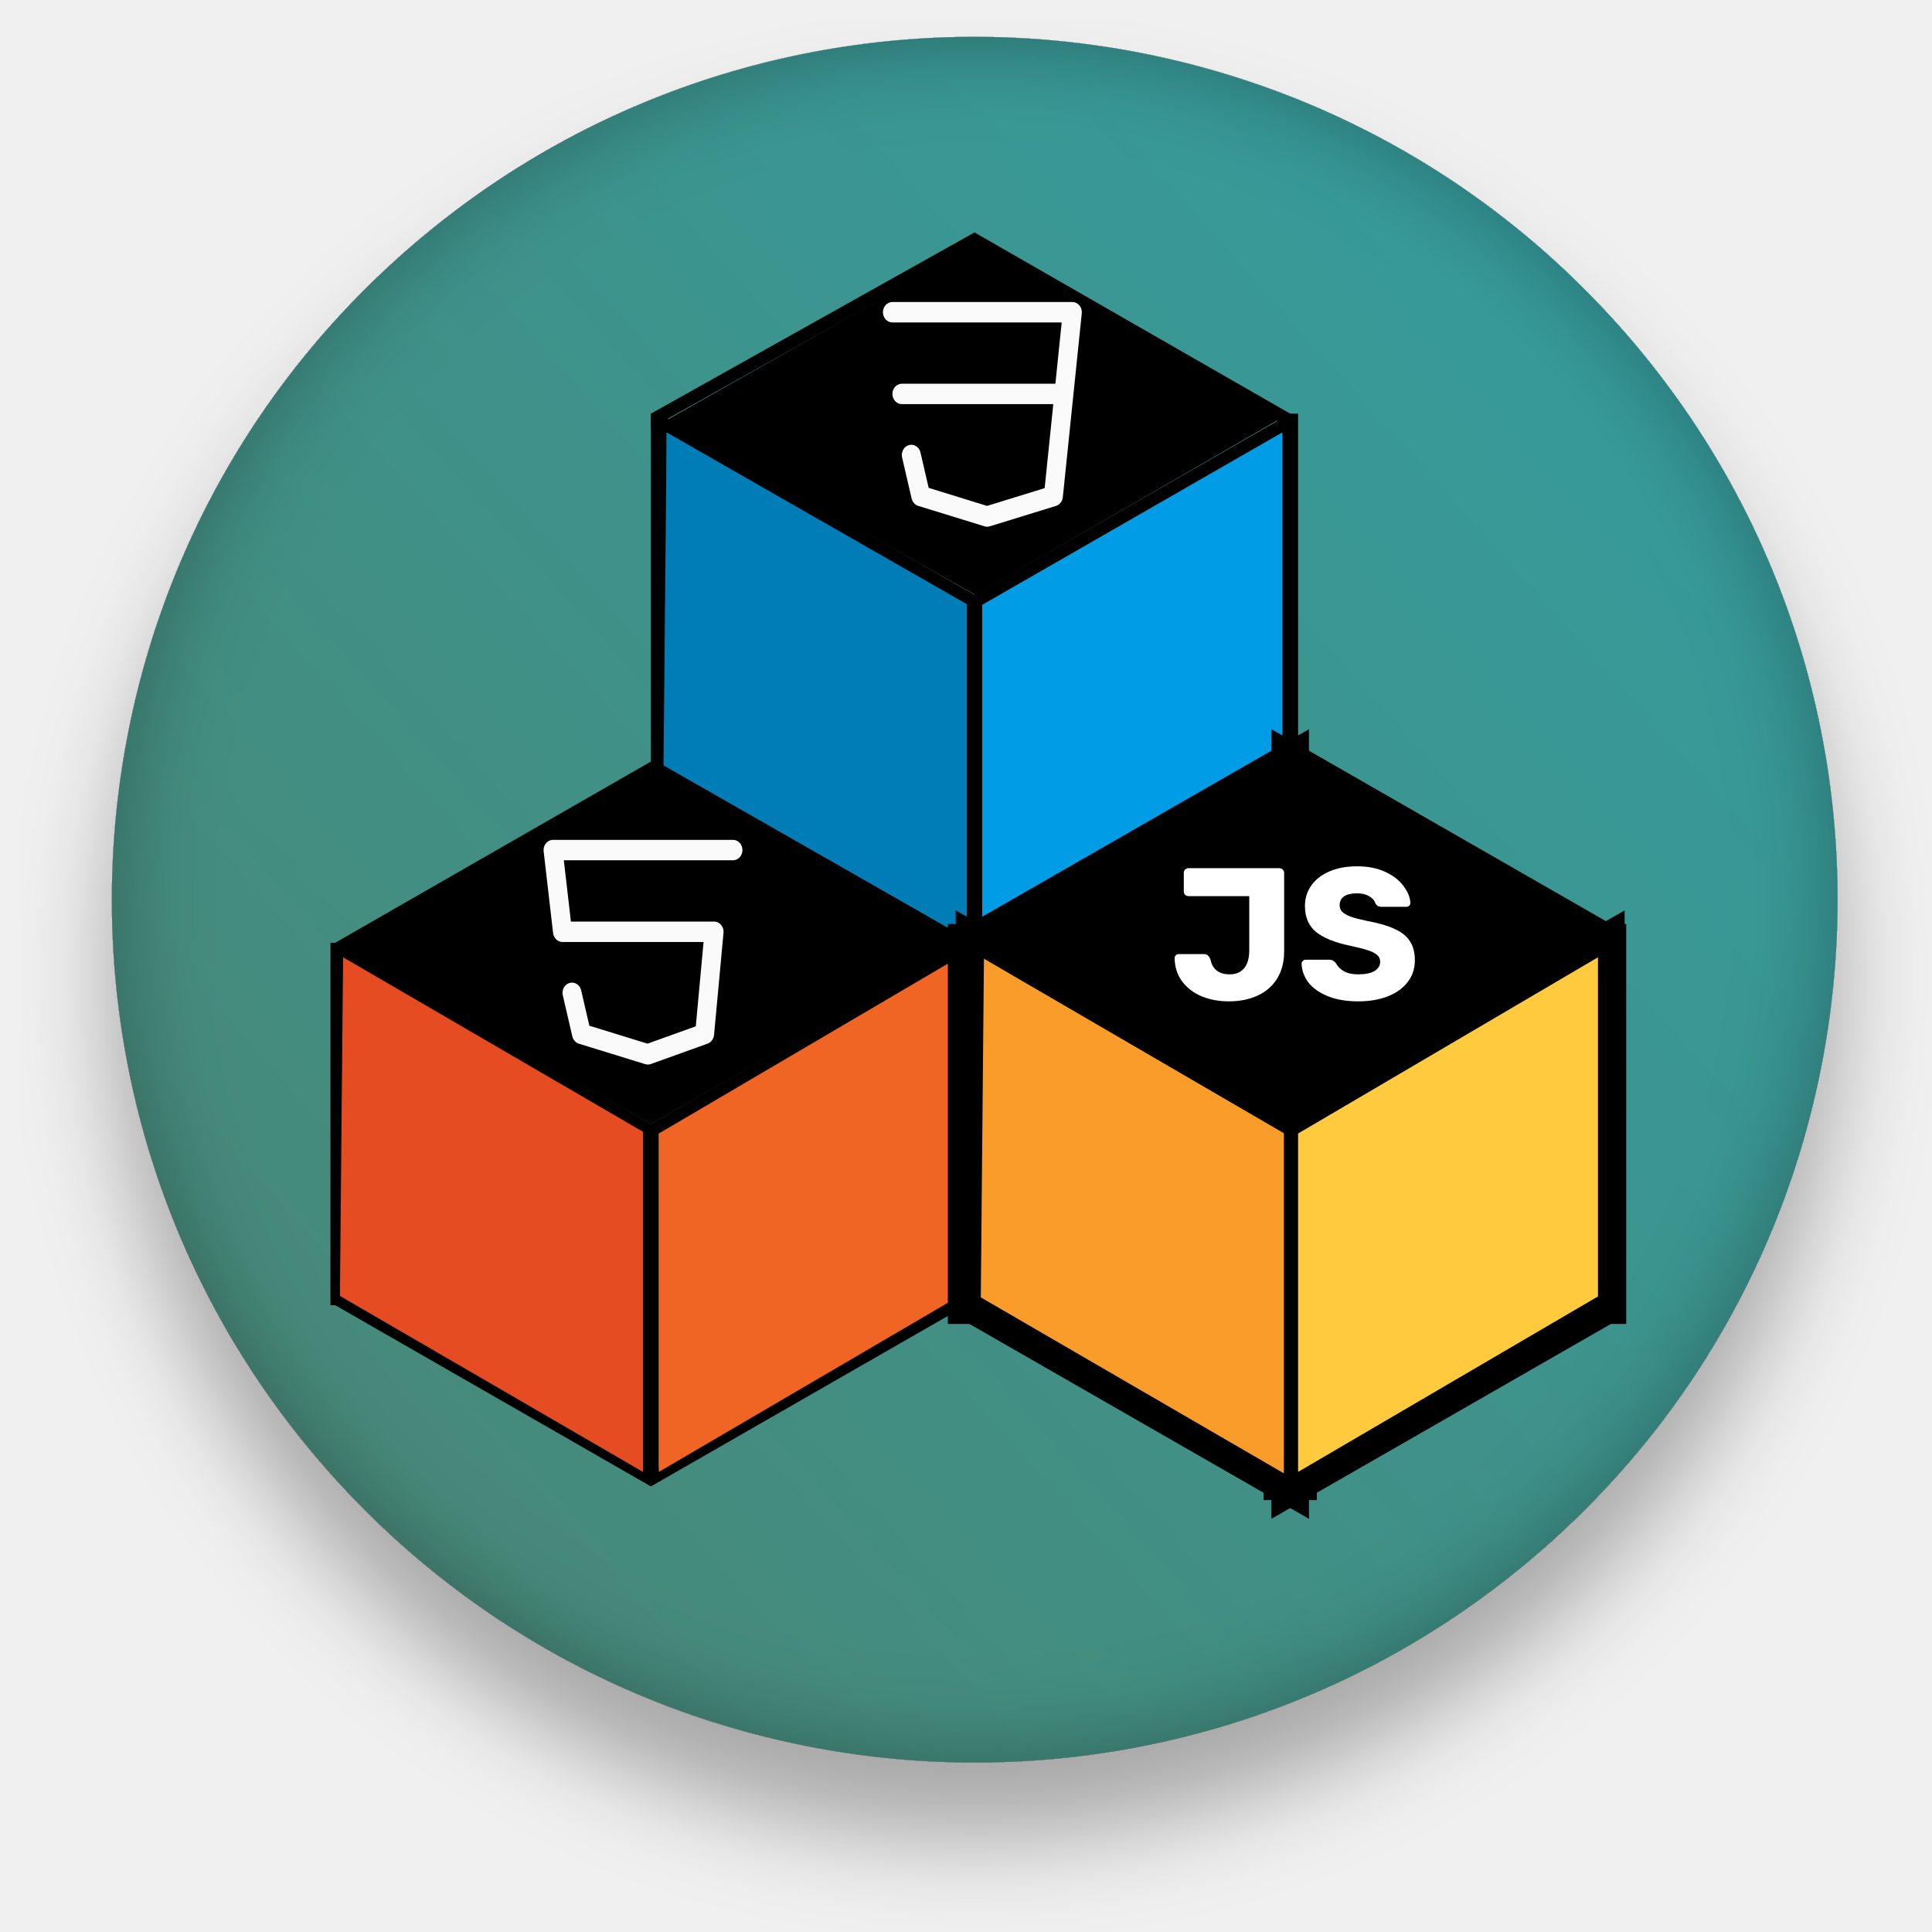
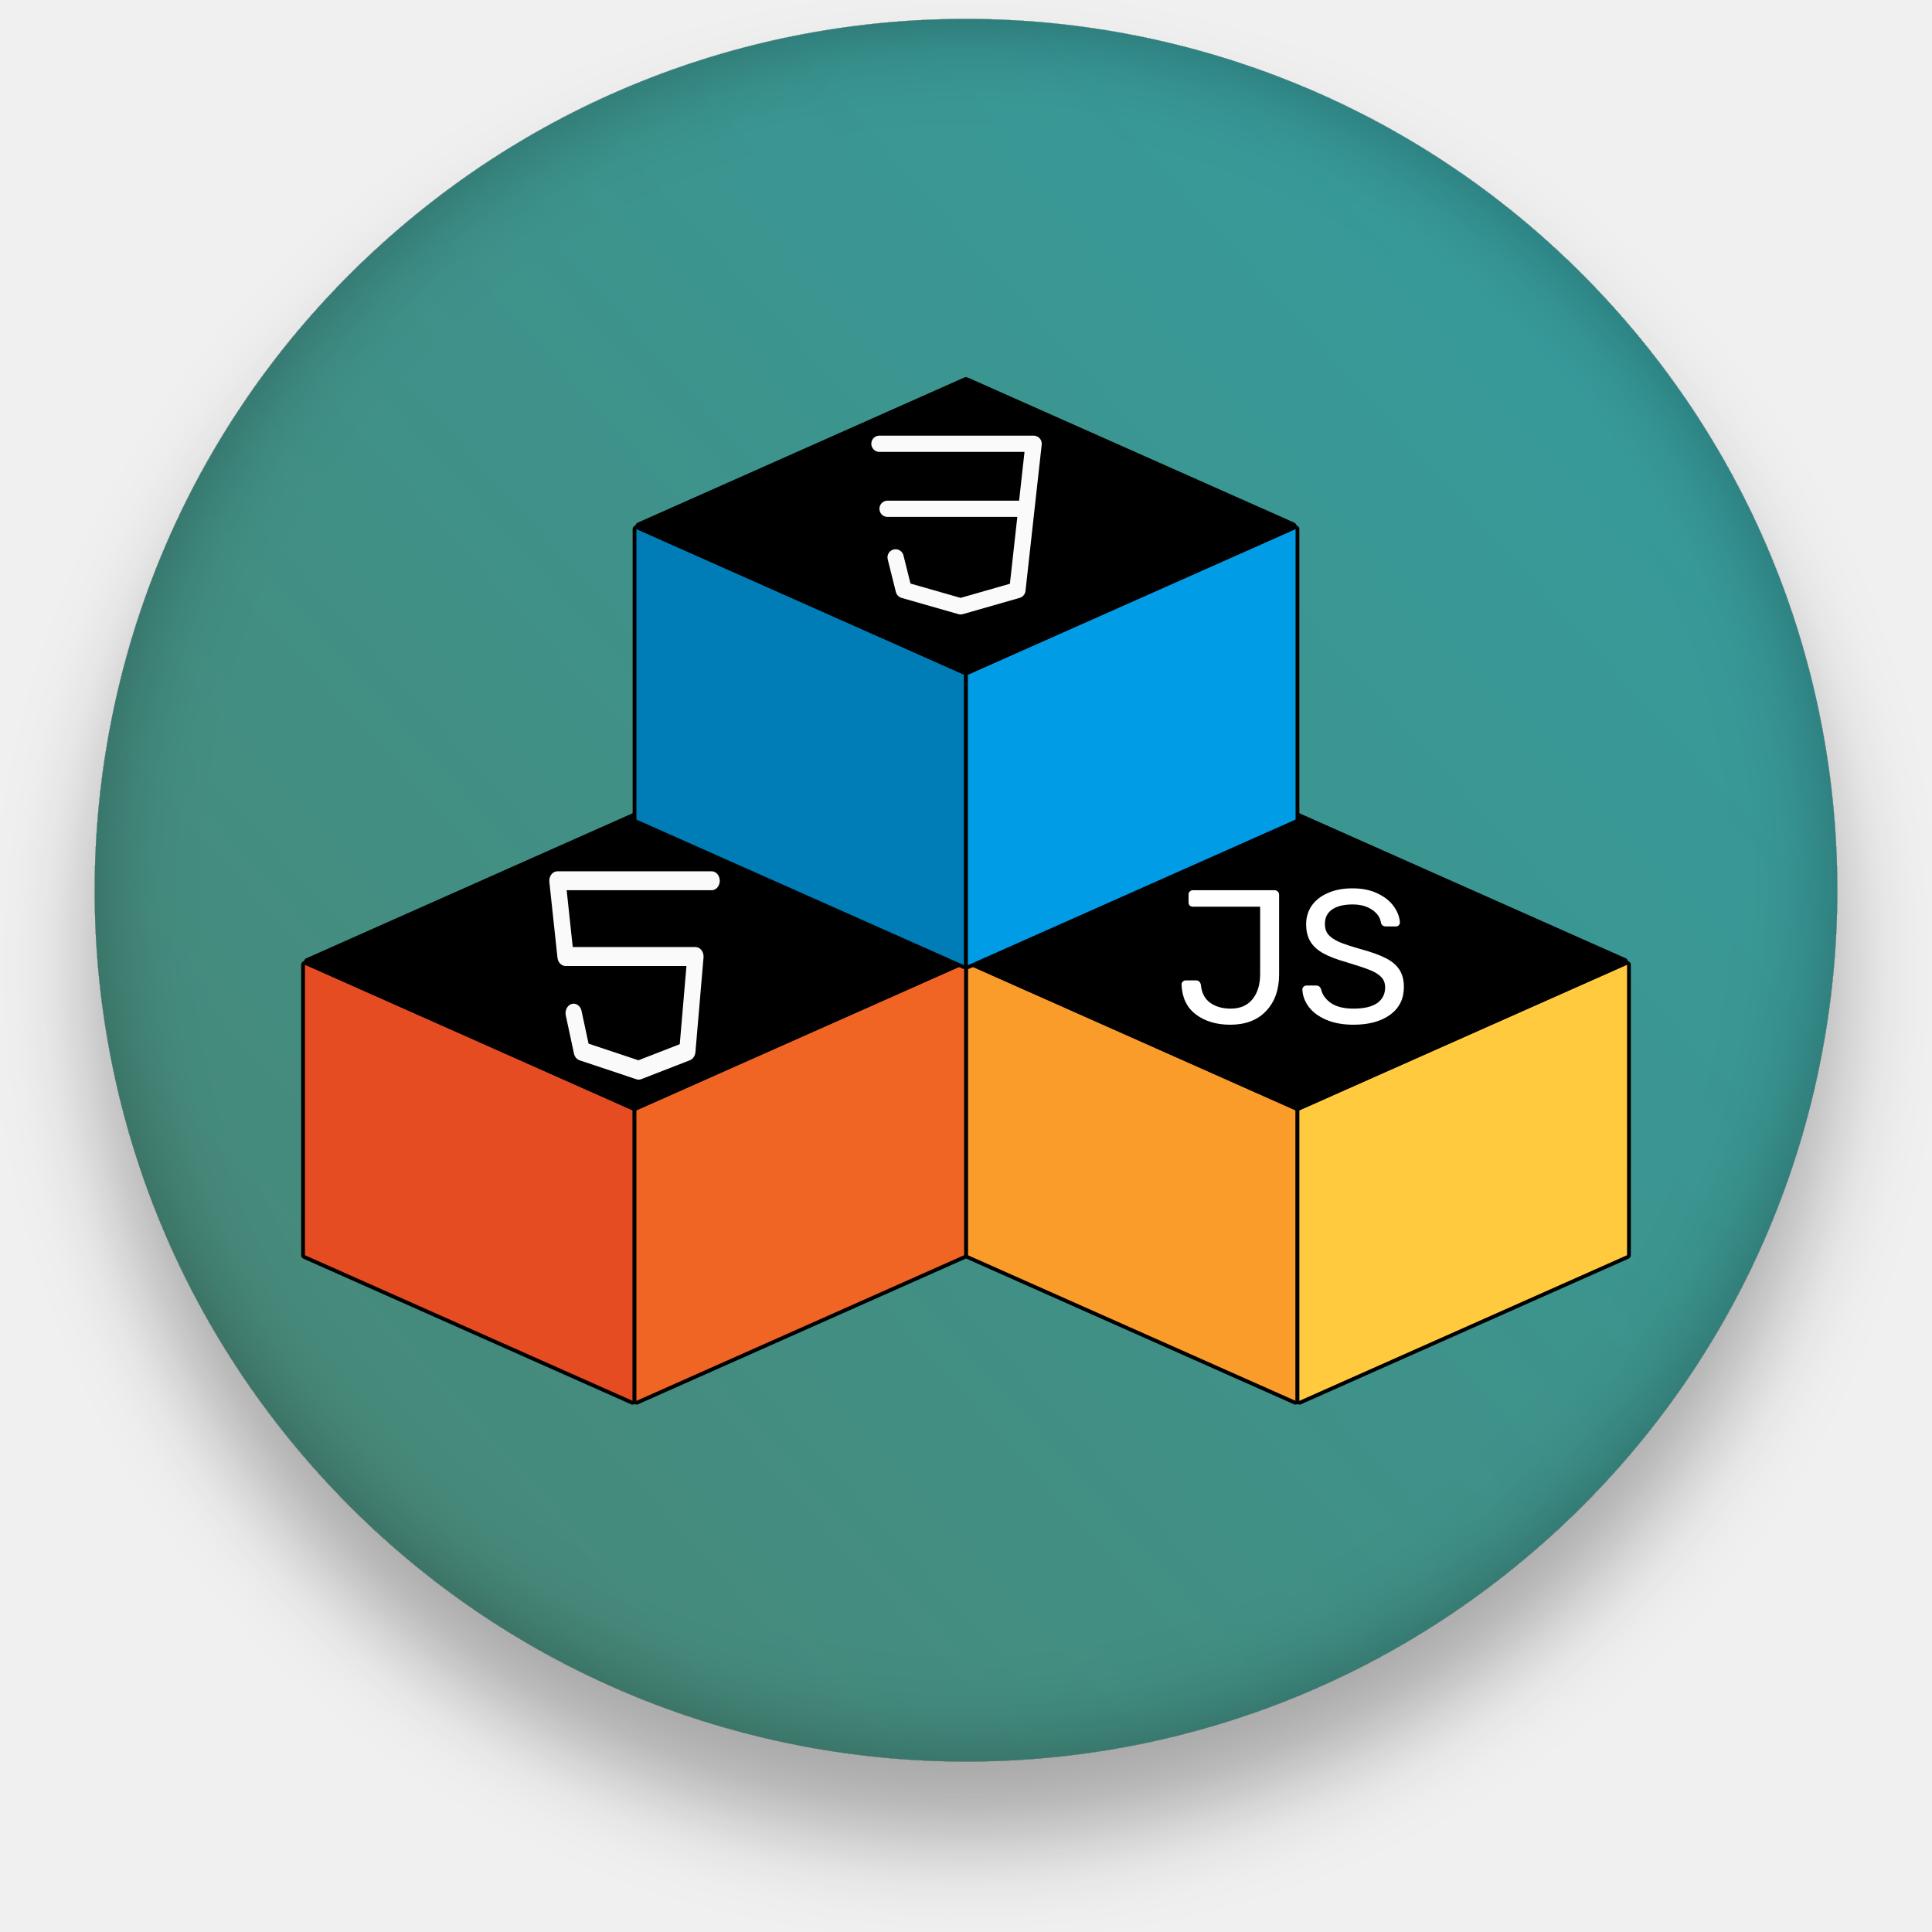
- <svg xmlns="http://www.w3.org/2000/svg" width="103" height="103" viewBox="0 0 103 103" fill="none">
+ <svg xmlns="http://www.w3.org/2000/svg" width="102" height="102" viewBox="0 0 102 102" fill="none">
  <g filter="url(#filter0_di)">
-     <path d="M82.745 82.149C63.865 99.149 34.779 97.624 17.78 78.745C0.781 59.865 2.305 30.779 21.185 13.78C40.064 -3.219 69.15 -1.695 86.149 17.185C103.149 36.064 101.624 65.15 82.745 82.149Z" fill="url(#paint0_linear)" />
+     <path d="M81.78 81.185C62.901 98.184 33.815 96.66 16.816 77.78C-0.184 58.901 1.341 29.815 20.22 12.816C39.1 -4.184 68.186 -2.659 85.185 16.22C102.184 35.1 100.66 64.186 81.78 81.185Z" fill="url(#paint0_linear)" />
  </g>
-   <path d="M68.362 22.052H69.204V41.374H68.362V22.052Z" fill="black" />
-   <path d="M34.701 22.052H35.543V41.374H34.701V22.052Z" fill="black" />
-   <path d="M51.532 31.713H52.373V50.764H51.532V31.713Z" fill="black" />
-   <path d="M51.953 50.262L68.783 40.601V41.374L51.953 51.035V50.262Z" fill="black" />
-   <path d="M51.953 31.713L68.783 22.052V22.825L51.953 32.486V31.713Z" fill="black" />
-   <path d="M34.701 22.052L51.953 12.391V13.164L34.701 22.825V22.052Z" fill="black" />
-   <path d="M51.953 50.262L35.122 40.601V41.374L51.953 51.035V50.262Z" fill="black" />
-   <path d="M51.953 31.713L35.122 22.052V22.825L51.953 32.486V31.713Z" fill="black" />
-   <path d="M68.783 22.052L51.952 12.391V13.164L68.783 22.825V22.052Z" fill="black" />
-   <path d="M52.373 32.254L68.362 23.057V40.756L52.373 49.914V32.254Z" fill="#009CE6" />
-   <path d="M35.542 23.057L51.532 32.203V50.03L35.374 40.806L35.542 23.057Z" fill="#007DB7" />
-   <path d="M51.994 13.087L68.11 22.4L51.994 31.713L35.542 22.4L51.994 13.087Z" fill="black" />
-   <path d="M52.624 28.081C52.578 28.08 52.531 28.073 52.486 28.059L48.953 26.97C48.779 26.916 48.645 26.767 48.601 26.579L48.096 24.4C48.023 24.11 48.181 23.811 48.45 23.731C48.719 23.652 48.996 23.822 49.07 24.112C49.072 24.12 49.074 24.129 49.076 24.137L49.51 26.01L52.624 26.971L55.693 26.024L56.602 17.19H47.576C47.298 17.19 47.072 16.947 47.072 16.646C47.072 16.345 47.298 16.101 47.576 16.101H57.167C57.446 16.099 57.673 16.342 57.675 16.642C57.675 16.663 57.674 16.685 57.672 16.706L56.662 26.508C56.639 26.727 56.496 26.91 56.299 26.971L52.766 28.06C52.72 28.074 52.672 28.081 52.624 28.081Z" fill="#FAFAFA" />
-   <path d="M56.663 21.546H48.081C47.803 21.546 47.577 21.302 47.577 21.001C47.577 20.701 47.803 20.457 48.081 20.457H56.663C56.941 20.457 57.167 20.701 57.167 21.001C57.167 21.302 56.941 21.546 56.663 21.546Z" fill="#FAFAFA" />
-   <path d="M51.111 50.262H51.953V69.584H51.111V50.262Z" fill="black" />
-   <path d="M17.618 50.262H18.459V69.584H17.618V50.262Z" fill="black" />
-   <path d="M34.28 59.923H35.122V78.974H34.28V59.923Z" fill="black" />
-   <path d="M34.701 78.472L51.532 68.811V69.584L34.701 79.245V78.472Z" fill="black" />
-   <path d="M34.701 59.923L51.532 50.262V51.035L34.701 60.696V59.923Z" fill="black" />
-   <path d="M17.87 50.262L34.701 40.601V41.374L17.87 51.035V50.262Z" fill="black" />
-   <path d="M34.701 78.472L17.87 68.811V69.584L34.701 79.245V78.472Z" fill="black" />
-   <path d="M34.701 59.923L17.87 50.262V51.035L34.701 60.696V59.923Z" fill="black" />
-   <path d="M51.532 50.262L34.701 40.601V41.374L51.532 51.035V50.262Z" fill="black" />
-   <path d="M35.122 60.431L51.111 51.035V69.116L35.122 78.472V60.431Z" fill="#F16524" />
-   <path d="M18.291 51.035L34.28 60.338V78.472L18.123 69.09L18.291 51.035Z" fill="#E54C21" />
-   <path d="M34.743 41.297L50.943 50.648L34.701 59.923L18.291 50.61L34.743 41.297Z" fill="black" />
-   <path d="M34.535 56.754C34.488 56.754 34.441 56.746 34.396 56.732L30.863 55.643C30.69 55.59 30.556 55.441 30.512 55.252L30.007 53.074C29.933 52.784 30.092 52.485 30.36 52.405C30.629 52.326 30.907 52.496 30.981 52.786C30.983 52.794 30.985 52.803 30.986 52.811L31.42 54.684L34.523 55.64L37.094 54.715L37.509 50.22H29.992C29.736 50.222 29.52 50.018 29.487 49.744L28.983 45.388C28.948 45.09 29.143 44.817 29.42 44.779C29.442 44.776 29.465 44.775 29.487 44.775H39.077C39.356 44.775 39.582 45.019 39.582 45.319C39.582 45.62 39.356 45.864 39.077 45.864H30.059L30.437 49.131H38.068C38.346 49.129 38.574 49.372 38.575 49.673C38.575 49.692 38.574 49.711 38.572 49.73L38.068 55.175C38.048 55.389 37.914 55.57 37.725 55.638L34.697 56.727C34.645 56.745 34.59 56.754 34.535 56.754Z" fill="#FAFAFA" />
-   <path d="M84.856 49.762H84.356V50.262V69.584V70.084H84.856H85.698H86.198V69.584V50.262V49.762H85.698H84.856Z" fill="black" stroke="black" />
-   <path d="M51.532 49.762H51.032V50.262V69.584V70.084H51.532H52.373H52.873V69.584V50.262V49.762H52.373H51.532Z" fill="black" stroke="black" />
-   <path d="M68.362 59.423H67.862V59.923V78.974V79.474H68.362H69.204H69.704V78.974V59.923V59.423H69.204H68.362Z" fill="black" stroke="black" />
-   <path d="M68.534 78.038L68.283 78.182V78.472V79.245V80.108L69.032 79.678L85.863 70.017L86.114 69.873V69.584V68.811V67.947L85.365 68.377L68.534 78.038Z" fill="black" stroke="black" />
-   <path d="M68.534 59.489L68.283 59.633V59.923V60.696V61.559L69.032 61.129L85.863 51.468L86.114 51.324V51.035V50.262V49.398L85.365 49.828L68.534 59.489Z" fill="black" stroke="black" />
-   <path d="M51.704 49.828L51.453 49.972V50.262V51.035V51.898L52.201 51.468L69.032 41.808L69.283 41.663V41.374V40.601V39.738L68.534 40.167L51.704 49.828Z" fill="black" stroke="black" />
-   <path d="M69.032 78.038L69.283 78.182V78.472V79.245V80.108L68.534 79.678L51.703 70.017L51.452 69.873V69.584V68.811V67.947L52.201 68.377L69.032 78.038Z" fill="black" stroke="black" />
-   <path d="M69.032 59.489L69.283 59.633V59.923V60.696V61.559L68.534 61.129L51.703 51.468L51.452 51.324V51.035V50.262V49.398L52.201 49.828L69.032 59.489Z" fill="black" stroke="black" />
-   <path d="M85.863 49.828L86.114 49.972V50.262V51.035V51.898L85.365 51.468L68.534 41.808L68.283 41.663V41.374V40.601V39.738L69.032 40.167L85.863 49.828Z" fill="black" stroke="black" />
-   <path d="M69.204 60.431L85.193 51.035V69.116L69.204 78.472V60.431Z" fill="#FFCA3E" />
-   <path d="M52.457 51.112L68.447 60.416V78.549L52.289 69.167L52.457 51.112Z" fill="#FA9C2A" />
-   <path d="M68.699 41.335L84.814 50.648L68.699 59.962L52.247 50.648L68.699 41.335Z" fill="black" />
-   <path d="M65.511 53.385C64.998 53.385 64.521 53.298 64.081 53.125C63.648 52.945 63.298 52.681 63.031 52.335C62.771 51.988 62.635 51.571 62.621 51.085C62.621 51.025 62.641 50.975 62.681 50.935C62.721 50.888 62.775 50.865 62.841 50.865H64.191C64.278 50.865 64.345 50.888 64.391 50.935C64.445 50.981 64.491 51.051 64.531 51.145C64.638 51.678 64.981 51.945 65.561 51.945C65.895 51.945 66.151 51.835 66.331 51.615C66.511 51.395 66.601 51.078 66.601 50.665V47.775H63.361C63.295 47.775 63.235 47.751 63.181 47.705C63.135 47.651 63.111 47.591 63.111 47.525V46.535C63.111 46.461 63.135 46.401 63.181 46.355C63.235 46.308 63.295 46.285 63.361 46.285H68.201C68.275 46.285 68.335 46.308 68.381 46.355C68.435 46.401 68.461 46.461 68.461 46.535V50.715C68.461 51.281 68.338 51.765 68.091 52.165C67.845 52.565 67.498 52.868 67.051 53.075C66.605 53.281 66.091 53.385 65.511 53.385ZM72.41 53.385C71.777 53.385 71.234 53.291 70.78 53.105C70.327 52.918 69.984 52.675 69.75 52.375C69.524 52.068 69.404 51.735 69.39 51.375C69.39 51.321 69.41 51.275 69.45 51.235C69.497 51.188 69.55 51.165 69.61 51.165H70.87C70.95 51.165 71.014 51.181 71.06 51.215C71.114 51.241 71.167 51.285 71.22 51.345C71.307 51.518 71.447 51.661 71.64 51.775C71.834 51.888 72.09 51.945 72.41 51.945C72.79 51.945 73.08 51.885 73.28 51.765C73.48 51.645 73.58 51.481 73.58 51.275C73.58 51.128 73.527 51.008 73.42 50.915C73.32 50.821 73.16 50.738 72.94 50.665C72.72 50.591 72.394 50.508 71.96 50.415C71.16 50.248 70.56 50.005 70.16 49.685C69.767 49.358 69.57 48.895 69.57 48.295C69.57 47.888 69.684 47.525 69.91 47.205C70.137 46.885 70.46 46.635 70.88 46.455C71.3 46.275 71.79 46.185 72.35 46.185C72.93 46.185 73.434 46.285 73.86 46.485C74.287 46.685 74.61 46.938 74.83 47.245C75.057 47.545 75.177 47.841 75.19 48.135C75.19 48.195 75.17 48.245 75.13 48.285C75.09 48.325 75.04 48.345 74.98 48.345H73.66C73.58 48.345 73.514 48.331 73.46 48.305C73.414 48.278 73.37 48.235 73.33 48.175C73.29 48.021 73.18 47.891 73 47.785C72.827 47.678 72.61 47.625 72.35 47.625C72.05 47.625 71.82 47.678 71.66 47.785C71.5 47.891 71.42 48.048 71.42 48.255C71.42 48.395 71.464 48.511 71.55 48.605C71.644 48.698 71.79 48.785 71.99 48.865C72.197 48.938 72.49 49.015 72.87 49.095C73.49 49.208 73.984 49.351 74.35 49.525C74.724 49.691 74.997 49.911 75.17 50.185C75.344 50.451 75.43 50.788 75.43 51.195C75.43 51.641 75.3 52.031 75.04 52.365C74.787 52.691 74.43 52.945 73.97 53.125C73.517 53.298 72.997 53.385 72.41 53.385Z" fill="white" />
+   <path d="M51 50.932V66.269C51 66.308 51.023 66.344 51.059 66.36L68.359 74.049C68.425 74.078 68.5 74.03 68.5 73.957V58.621C68.5 58.581 68.477 58.545 68.441 58.529L51.141 50.84C51.075 50.811 51 50.859 51 50.932Z" fill="#FA9C2A" stroke="black" stroke-width="0.2" />
+   <path d="M85.859 50.84L68.559 58.529C68.523 58.545 68.5 58.581 68.5 58.621V73.957C68.5 74.03 68.575 74.078 68.641 74.049L85.941 66.36C85.977 66.344 86 66.308 86 66.269V50.932C86 50.859 85.925 50.811 85.859 50.84Z" fill="#FFCA3E" stroke="black" stroke-width="0.2" />
+   <path d="M68.459 43.018L51.206 50.686C51.126 50.722 51.126 50.834 51.206 50.869L68.459 58.538C68.485 58.549 68.515 58.549 68.541 58.538L85.794 50.869C85.874 50.834 85.874 50.722 85.794 50.686L68.541 43.018C68.515 43.007 68.485 43.007 68.459 43.018Z" fill="black" stroke="black" stroke-width="0.2" />
+   <path d="M64.95 54.1C64.223 54.1 63.62 53.92 63.14 53.56C62.66 53.2 62.407 52.673 62.38 51.98C62.38 51.92 62.4 51.87 62.44 51.83C62.48 51.783 62.533 51.76 62.6 51.76H63.14C63.28 51.76 63.367 51.837 63.4 51.99C63.44 52.417 63.603 52.733 63.89 52.94C64.177 53.147 64.537 53.25 64.97 53.25C65.47 53.25 65.853 53.087 66.12 52.76C66.393 52.427 66.53 51.98 66.53 51.42V47.87H62.98C62.913 47.87 62.857 47.85 62.81 47.81C62.77 47.763 62.75 47.707 62.75 47.64V47.23C62.75 47.163 62.77 47.11 62.81 47.07C62.857 47.023 62.913 47 62.98 47H67.29C67.363 47 67.42 47.023 67.46 47.07C67.507 47.11 67.53 47.167 67.53 47.24V51.44C67.53 52.253 67.3 52.9 66.84 53.38C66.387 53.86 65.757 54.1 64.95 54.1ZM71.458 54.1C70.905 54.1 70.425 54.013 70.018 53.84C69.618 53.667 69.311 53.44 69.098 53.16C68.885 52.873 68.771 52.567 68.758 52.24C68.758 52.187 68.778 52.14 68.818 52.1C68.865 52.053 68.918 52.03 68.978 52.03H69.488C69.615 52.03 69.701 52.097 69.748 52.23C69.808 52.51 69.978 52.75 70.258 52.95C70.545 53.15 70.945 53.25 71.458 53.25C72.011 53.25 72.428 53.153 72.708 52.96C72.988 52.76 73.128 52.483 73.128 52.13C73.128 51.903 73.058 51.72 72.918 51.58C72.785 51.44 72.585 51.317 72.318 51.21C72.051 51.103 71.651 50.97 71.118 50.81C70.598 50.663 70.185 50.507 69.878 50.34C69.571 50.173 69.341 49.967 69.188 49.72C69.035 49.473 68.958 49.163 68.958 48.79C68.958 48.43 69.055 48.107 69.248 47.82C69.448 47.533 69.731 47.31 70.098 47.15C70.465 46.983 70.901 46.9 71.408 46.9C71.928 46.9 72.375 46.993 72.748 47.18C73.121 47.36 73.405 47.59 73.598 47.87C73.791 48.15 73.895 48.43 73.908 48.71C73.908 48.763 73.888 48.81 73.848 48.85C73.815 48.89 73.765 48.91 73.698 48.91H73.168C73.028 48.91 72.941 48.847 72.908 48.72C72.868 48.44 72.711 48.21 72.438 48.03C72.165 47.843 71.821 47.75 71.408 47.75C70.955 47.75 70.598 47.837 70.338 48.01C70.078 48.183 69.948 48.44 69.948 48.78C69.948 49.007 70.008 49.193 70.128 49.34C70.255 49.487 70.445 49.617 70.698 49.73C70.951 49.837 71.321 49.96 71.808 50.1C72.375 50.253 72.821 50.413 73.148 50.58C73.475 50.74 73.718 50.943 73.878 51.19C74.038 51.43 74.118 51.737 74.118 52.11C74.118 52.73 73.878 53.217 73.398 53.57C72.918 53.923 72.271 54.1 71.458 54.1Z" fill="white" />
+   <path d="M16 50.932V66.269C16 66.308 16.023 66.344 16.059 66.36L33.359 74.049C33.425 74.078 33.5 74.03 33.5 73.957V58.621C33.5 58.581 33.477 58.545 33.441 58.529L16.141 50.84C16.075 50.811 16 50.859 16 50.932Z" fill="#E54C21" stroke="black" stroke-width="0.2" />
+   <path d="M50.859 50.84L33.559 58.529C33.523 58.545 33.5 58.581 33.5 58.621V73.957C33.5 74.03 33.575 74.078 33.641 74.049L50.941 66.36C50.977 66.344 51 66.308 51 66.269V50.932C51 50.859 50.925 50.811 50.859 50.84Z" fill="#F16524" stroke="black" stroke-width="0.2" />
+   <path d="M33.459 43.018L16.206 50.686C16.126 50.722 16.126 50.834 16.206 50.869L33.459 58.538C33.485 58.549 33.515 58.549 33.541 58.538L50.794 50.869C50.874 50.834 50.874 50.722 50.794 50.686L33.541 43.018C33.515 43.007 33.485 43.007 33.459 43.018Z" fill="black" stroke="black" stroke-width="0.2" />
+   <path d="M33.716 57C33.676 57 33.637 56.993 33.599 56.98L30.6 55.98C30.453 55.931 30.339 55.794 30.302 55.621L29.873 53.621C29.811 53.355 29.945 53.08 30.173 53.007C30.401 52.934 30.637 53.09 30.7 53.356C30.701 53.364 30.703 53.371 30.704 53.379L31.073 55.099L33.706 55.977L35.888 55.128L36.241 51H29.86C29.643 51.002 29.459 50.814 29.432 50.563L29.003 46.563C28.974 46.289 29.14 46.039 29.374 46.004C29.393 46.001 29.413 46 29.432 46H37.572C37.808 46 38 46.224 38 46.5C38 46.776 37.808 47 37.572 47H29.917L30.238 50H36.715C36.951 49.999 37.144 50.221 37.145 50.498C37.145 50.515 37.145 50.533 37.143 50.55L36.715 55.55C36.698 55.746 36.584 55.913 36.424 55.975L33.854 56.975C33.809 56.992 33.763 57 33.716 57Z" fill="#FAFAFA" />
+   <path d="M33.5 27.932V43.269C33.5 43.308 33.523 43.344 33.559 43.36L50.859 51.049C50.925 51.078 51 51.03 51 50.957V35.621C51 35.581 50.977 35.545 50.941 35.529L33.641 27.84C33.575 27.811 33.5 27.859 33.5 27.932Z" fill="#007DB7" stroke="black" stroke-width="0.2" />
+   <path d="M68.359 27.84L51.059 35.529C51.023 35.545 51 35.581 51 35.621V50.957C51 51.03 51.075 51.078 51.141 51.049L68.441 43.36C68.477 43.344 68.5 43.308 68.5 43.269V27.932C68.5 27.859 68.425 27.811 68.359 27.84Z" fill="#009CE6" stroke="black" stroke-width="0.2" />
+   <path d="M50.959 20.018L33.706 27.686C33.626 27.722 33.626 27.834 33.706 27.869L50.959 35.538C50.985 35.549 51.015 35.549 51.041 35.538L68.294 27.869C68.374 27.834 68.374 27.722 68.294 27.686L51.041 20.018C51.015 20.007 50.985 20.007 50.959 20.018Z" fill="black" stroke="black" stroke-width="0.2" />
+   <path d="M50.713 32.44C50.673 32.44 50.634 32.434 50.596 32.423L47.596 31.565C47.449 31.523 47.336 31.405 47.298 31.256L46.87 29.54C46.807 29.311 46.941 29.075 47.17 29.013C47.398 28.95 47.634 29.084 47.696 29.313C47.698 29.319 47.7 29.326 47.701 29.332L48.069 30.808L50.713 31.565L53.318 30.82L54.089 23.858H46.428C46.192 23.858 46 23.666 46 23.429C46 23.192 46.192 23 46.428 23H54.569C54.806 22.999 54.998 23.189 55 23.427C55 23.443 54.999 23.46 54.997 23.476L54.141 31.201C54.121 31.374 53.999 31.518 53.832 31.565L50.833 32.424C50.794 32.435 50.754 32.44 50.713 32.44Z" fill="#FAFAFA" />
+   <path d="M54.141 27.291H46.857C46.62 27.291 46.429 27.098 46.429 26.861C46.429 26.624 46.62 26.432 46.857 26.432H54.141C54.377 26.432 54.569 26.624 54.569 26.861C54.569 27.098 54.377 27.291 54.141 27.291Z" fill="#FAFAFA" />
  <defs>
-     <filter id="filter0_di" x="0.964" y="0.964" width="102.001" height="102.001" filterUnits="userSpaceOnUse" color-interpolation-filters="sRGB">
+     <filter id="filter0_di" x="0" y="0" width="102.001" height="102.001" filterUnits="userSpaceOnUse" color-interpolation-filters="sRGB">
      <feFlood flood-opacity="0" result="BackgroundImageFix" />
      <feColorMatrix in="SourceAlpha" type="matrix" values="0 0 0 0 0 0 0 0 0 0 0 0 0 0 0 0 0 0 127 0" />
      <feOffset dy="4" />
      <feGaussianBlur stdDeviation="2.5" />
      <feColorMatrix type="matrix" values="0 0 0 0 0 0 0 0 0 0 0 0 0 0 0 0 0 0 0.3 0" />
      <feBlend mode="normal" in2="BackgroundImageFix" result="effect1_dropShadow" />
      <feBlend mode="normal" in="SourceGraphic" in2="effect1_dropShadow" result="shape" />
      <feColorMatrix in="SourceAlpha" type="matrix" values="0 0 0 0 0 0 0 0 0 0 0 0 0 0 0 0 0 0 127 0" result="hardAlpha" />
      <feOffset />
      <feGaussianBlur stdDeviation="2.5" />
      <feComposite in2="hardAlpha" operator="arithmetic" k2="-1" k3="1" />
      <feColorMatrix type="matrix" values="0 0 0 0 0 0 0 0 0 0 0 0 0 0 0 0 0 0 0.3 0" />
      <feBlend mode="normal" in2="shape" result="effect2_innerShadow" />
    </filter>
-     <linearGradient id="paint0_linear" x1="86.149" y1="17.185" x2="17.78" y2="78.745" gradientUnits="userSpaceOnUse">
+     <linearGradient id="paint0_linear" x1="85.185" y1="16.22" x2="16.816" y2="77.78" gradientUnits="userSpaceOnUse">
      <stop stop-color="#369B9B" />
      <stop offset="1" stop-color="#478979" />
    </linearGradient>
  </defs>
</svg>
